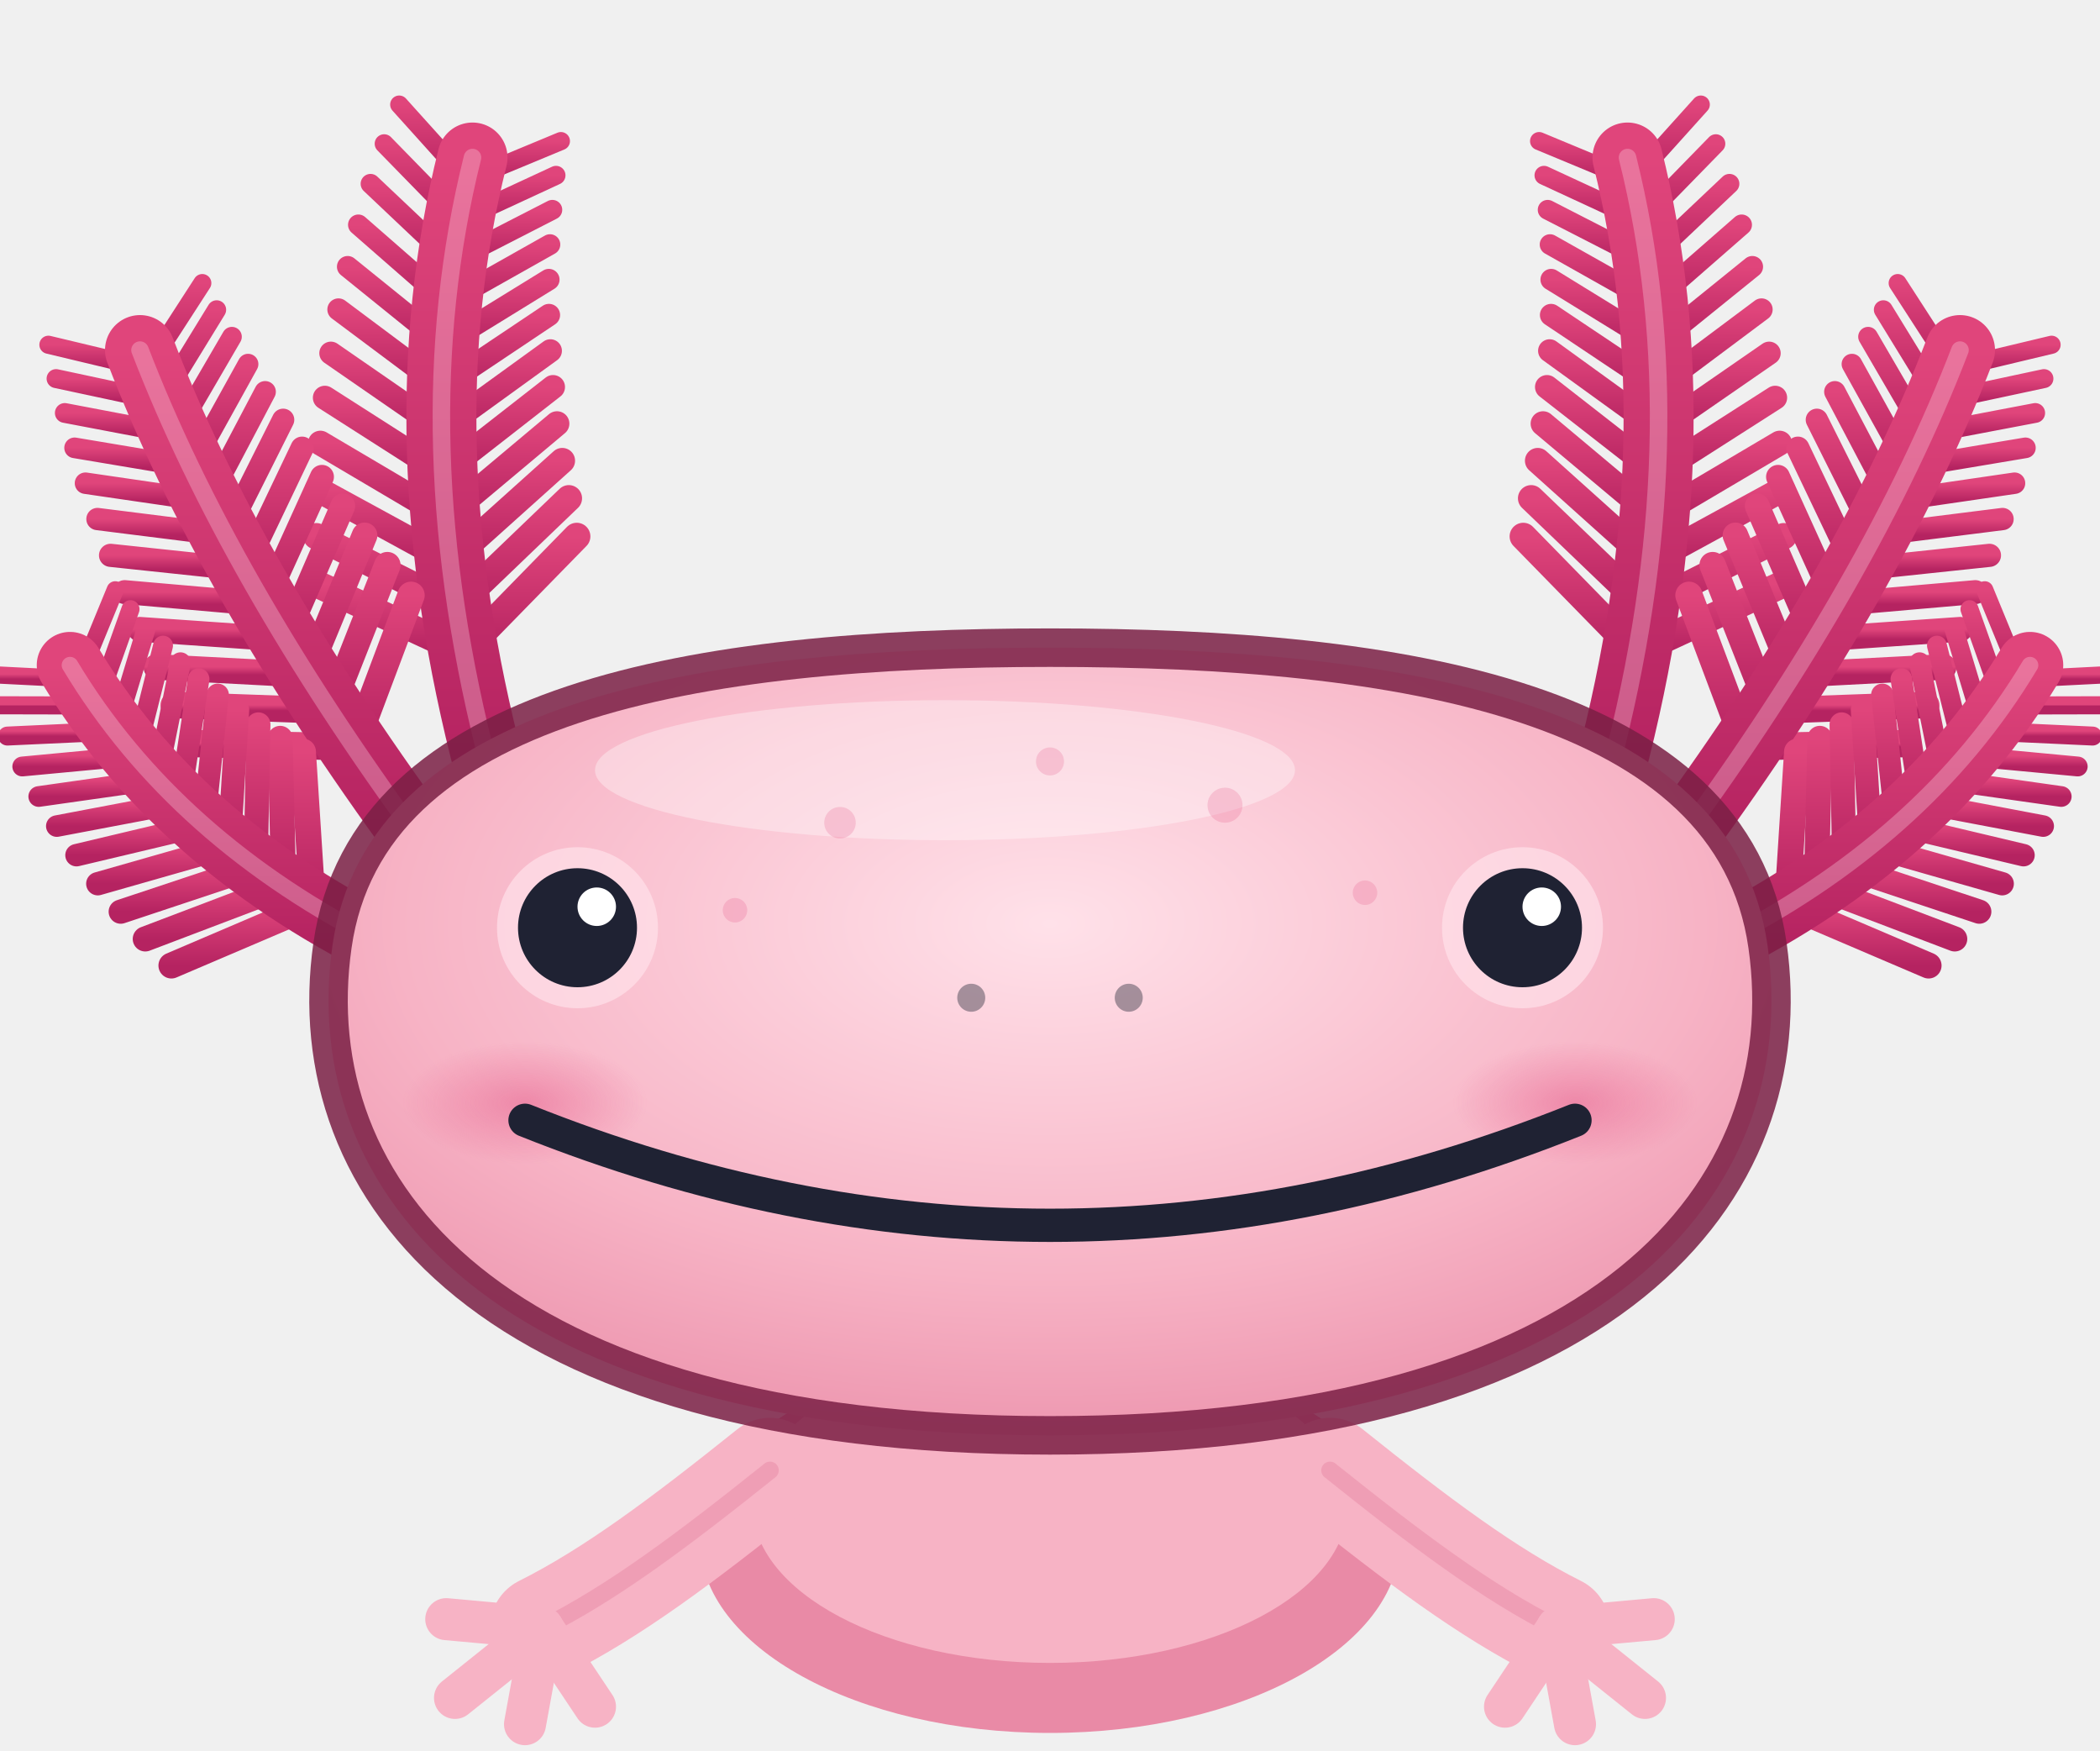
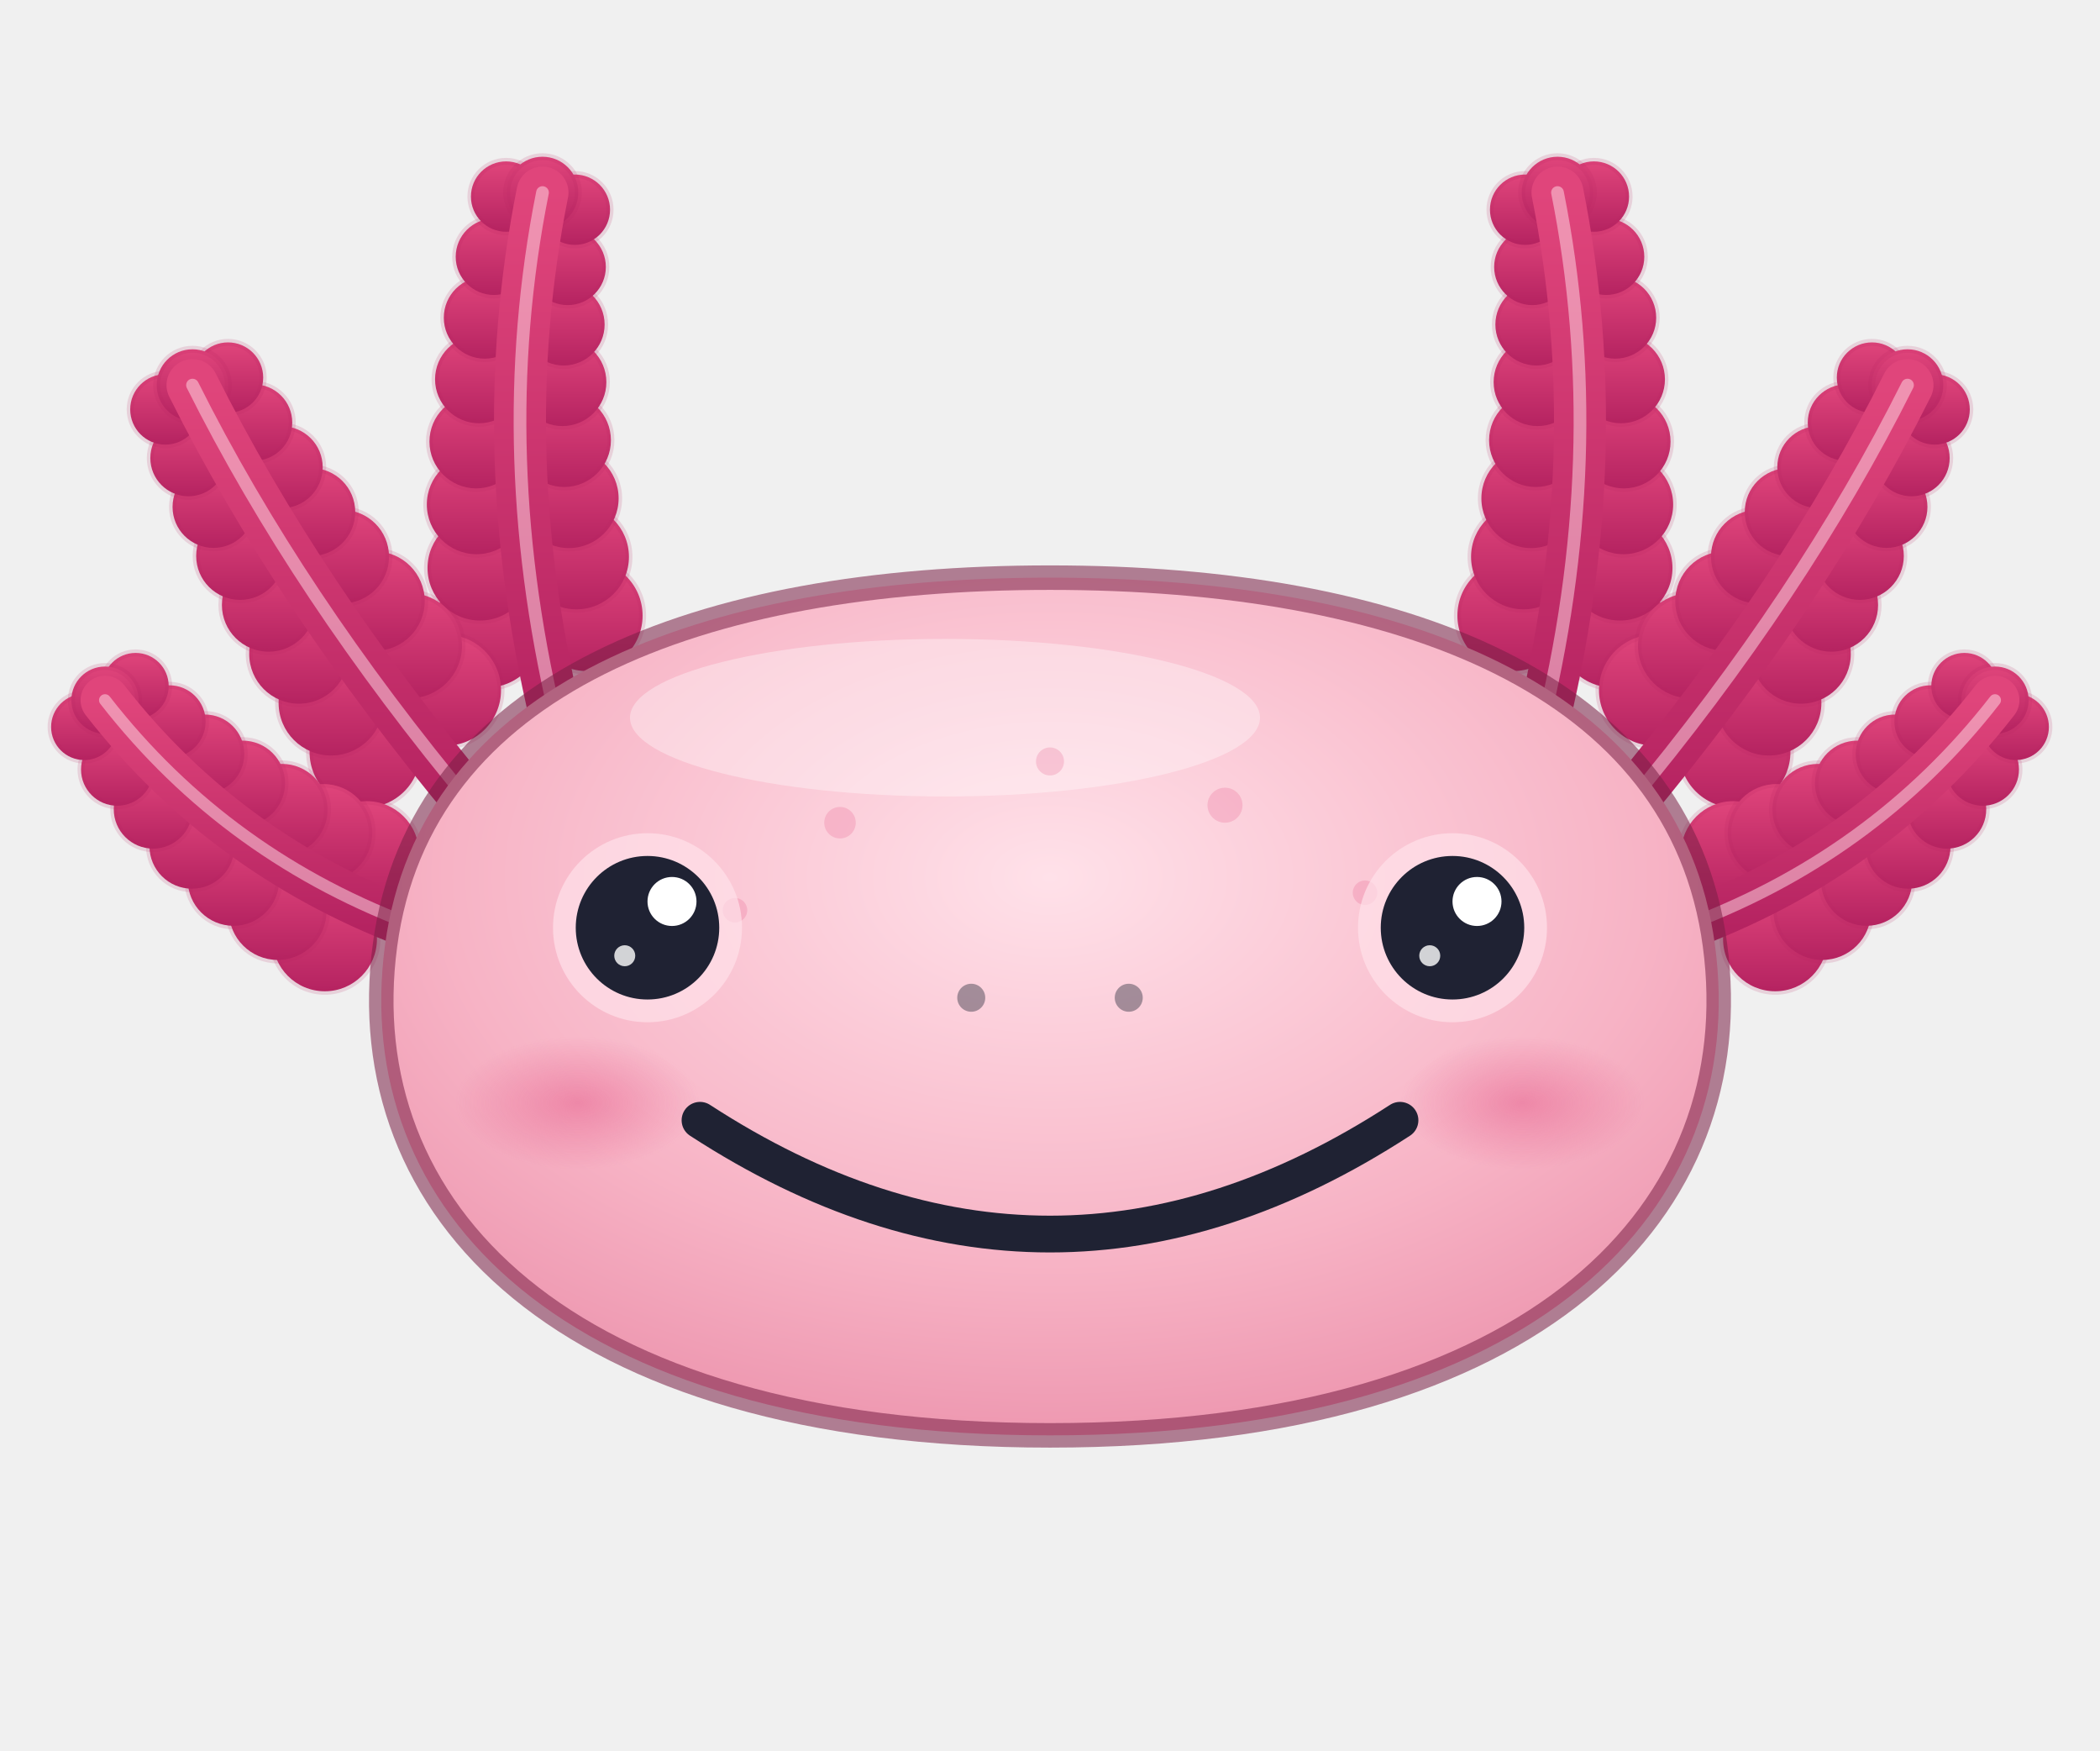
<svg xmlns="http://www.w3.org/2000/svg" viewBox="0 0 120 100">
  <defs>
    <radialGradient id="pepe-piel" cx="50%" cy="35%" r="75%">
      <stop offset="0%" stop-color="#ffe1e9" />
      <stop offset="60%" stop-color="#f7b3c5" />
      <stop offset="100%" stop-color="#e98aa6" />
    </radialGradient>
    <linearGradient id="pepe-branquia" x1="0" y1="1" x2="0" y2="0">
      <stop offset="0%" stop-color="#b52361" />
      <stop offset="100%" stop-color="#e0457b" />
    </linearGradient>
    <radialGradient id="pepe-cachete" cx="50%" cy="50%" r="50%">
      <stop offset="0%" stop-color="#e0457b" stop-opacity="0.4" />
      <stop offset="100%" stop-color="#e0457b" stop-opacity="0" />
    </radialGradient>
  </defs>
-   <ellipse cx="60" cy="88" rx="20" ry="11" fill="#e98aa6" />
-   <ellipse cx="60" cy="86" rx="17" ry="9" fill="#f7b3c5" />
-   <g>
-     <path d="M44 84 C39 88 35 91 31 93" stroke="#f7b3c5" stroke-width="6" stroke-linecap="round" fill="none" />
-     <path d="M44 84 C39 88 35 91 31 93" stroke="#e98aa6" stroke-opacity="0.5" stroke-width="1" stroke-linecap="round" fill="none" />
-     <line x1="31" y1="93" x2="25.5" y2="92.5" stroke="#f7b3c5" stroke-width="2.4" stroke-linecap="round" />
-     <line x1="31" y1="93" x2="26" y2="97" stroke="#f7b3c5" stroke-width="2.4" stroke-linecap="round" />
-     <line x1="31" y1="93" x2="30" y2="98.5" stroke="#f7b3c5" stroke-width="2.4" stroke-linecap="round" />
-     <line x1="31" y1="93" x2="34" y2="97.5" stroke="#f7b3c5" stroke-width="2.4" stroke-linecap="round" />
-   </g>
-   <g transform="translate(120 0) scale(-1 1)">
+   <g class="pepe-branquias-izq" style="transform-origin:28px 47px">
    <g>
-       <path d="M44 84 C39 88 35 91 31 93" stroke="#f7b3c5" stroke-width="6" stroke-linecap="round" fill="none" />
-       <path d="M44 84 C39 88 35 91 31 93" stroke="#e98aa6" stroke-opacity="0.5" stroke-width="1" stroke-linecap="round" fill="none" />
-       <line x1="31" y1="93" x2="25.5" y2="92.5" stroke="#f7b3c5" stroke-width="2.4" stroke-linecap="round" />
-       <line x1="31" y1="93" x2="26" y2="97" stroke="#f7b3c5" stroke-width="2.4" stroke-linecap="round" />
-       <line x1="31" y1="93" x2="30" y2="98.5" stroke="#f7b3c5" stroke-width="2.4" stroke-linecap="round" />
-       <line x1="31" y1="93" x2="34" y2="97.5" stroke="#f7b3c5" stroke-width="2.4" stroke-linecap="round" />
+       <g fill="url(#pepe-branquia)" stroke="#b52361" stroke-opacity="0.15" stroke-width="0.4">
+         <circle cx="33.55" cy="35.17" r="3.17" />
+         <circle cx="27.81" cy="36.11" r="3.17" />
+         <circle cx="32.94" cy="31.81" r="3.00" />
+         <circle cx="27.43" cy="32.45" r="3.00" />
+         <circle cx="32.51" cy="28.47" r="2.84" />
+         <circle cx="27.23" cy="28.82" r="2.84" />
+         <circle cx="32.24" cy="25.15" r="2.67" />
+         <circle cx="27.21" cy="25.23" r="2.67" />
+         <circle cx="32.14" cy="21.83" r="2.51" />
+         <circle cx="27.37" cy="21.67" r="2.51" />
+         <circle cx="32.21" cy="18.54" r="2.34" />
+         <circle cx="27.70" cy="18.15" r="2.34" />
+         <circle cx="32.44" cy="15.25" r="2.18" />
+         <circle cx="28.22" cy="14.67" r="2.18" />
+         <circle cx="32.85" cy="11.98" r="2.01" />
+         <circle cx="28.92" cy="11.23" r="2.01" />
+         <circle cx="31" cy="11" r="2.046" />
+       </g>
+       <path d="M32 42 Q28 26 31 11" stroke="url(#pepe-branquia)" stroke-width="2.97" stroke-linecap="round" fill="none" />
+       <path d="M32 42 Q28 26 31 11" stroke="#ffe1e9" stroke-opacity="0.5" stroke-width="0.726" stroke-linecap="round" fill="none" />
+     </g>
+     <g>
+       <g fill="url(#pepe-branquia)" stroke="#b52361" stroke-opacity="0.15" stroke-width="0.4">
+         <circle cx="25.46" cy="39.43" r="3.17" />
+         <circle cx="20.86" cy="42.97" r="3.17" />
+         <circle cx="23.40" cy="36.89" r="3.00" />
+         <circle cx="18.92" cy="40.16" r="3.00" />
+         <circle cx="21.43" cy="34.34" r="2.84" />
+         <circle cx="17.08" cy="37.36" r="2.84" />
+         <circle cx="19.56" cy="31.80" r="2.67" />
+         <circle cx="15.35" cy="34.56" r="2.67" />
+         <circle cx="17.79" cy="29.25" r="2.51" />
+         <circle cx="13.72" cy="31.76" r="2.51" />
+         <circle cx="16.10" cy="26.69" r="2.34" />
+         <circle cx="12.20" cy="28.96" r="2.34" />
+         <circle cx="14.52" cy="24.14" r="2.18" />
+         <circle cx="10.77" cy="26.17" r="2.18" />
+         <circle cx="13.03" cy="21.57" r="2.01" />
+         <circle cx="9.45" cy="23.39" r="2.01" />
+         <circle cx="11" cy="22" r="2.046" />
+       </g>
+       <path d="M27 46 Q17 34 11 22" stroke="url(#pepe-branquia)" stroke-width="2.97" stroke-linecap="round" fill="none" />
+       <path d="M27 46 Q17 34 11 22" stroke="#ffe1e9" stroke-opacity="0.5" stroke-width="0.726" stroke-linecap="round" fill="none" />
+     </g>
+     <g>
+       <g fill="url(#pepe-branquia)" stroke="#b52361" stroke-opacity="0.15" stroke-width="0.4">
+         <circle cx="20.96" cy="48.75" r="2.98" />
+         <circle cx="18.56" cy="53.65" r="2.98" />
+         <circle cx="18.48" cy="47.58" r="2.79" />
+         <circle cx="15.87" cy="52.05" r="2.79" />
+         <circle cx="16.11" cy="46.25" r="2.61" />
+         <circle cx="13.34" cy="50.28" r="2.61" />
+         <circle cx="13.86" cy="44.74" r="2.43" />
+         <circle cx="10.97" cy="48.34" r="2.43" />
+         <circle cx="11.71" cy="43.07" r="2.25" />
+         <circle cx="8.75" cy="46.23" r="2.25" />
+         <circle cx="9.68" cy="41.22" r="2.07" />
+         <circle cx="6.70" cy="43.96" r="2.07" />
+         <circle cx="7.75" cy="39.19" r="1.89" />
+         <circle cx="4.81" cy="41.53" r="1.89" />
+         <circle cx="6" cy="40" r="1.922" />
+       </g>
+       <path d="M24 53 Q13 49 6 40" stroke="url(#pepe-branquia)" stroke-width="2.79" stroke-linecap="round" fill="none" />
+       <path d="M24 53 Q13 49 6 40" stroke="#ffe1e9" stroke-opacity="0.5" stroke-width="0.682" stroke-linecap="round" fill="none" />
    </g>
  </g>
-   <g class="pepe-branquias-izq" style="transform-origin:25px 48px">
-     <g>
-       <line x1="26.492" y1="37.257" x2="32.957" y2="30.644" stroke="url(#pepe-branquia)" stroke-width="1.559" stroke-linecap="round" />
-       <line x1="26.492" y1="37.257" x2="18.103" y2="33.364" stroke="url(#pepe-branquia)" stroke-width="1.559" stroke-linecap="round" />
-       <line x1="26.058" y1="34.654" x2="32.505" y2="28.468" stroke="url(#pepe-branquia)" stroke-width="1.511" stroke-linecap="round" />
-       <line x1="26.058" y1="34.654" x2="18.077" y2="30.636" stroke="url(#pepe-branquia)" stroke-width="1.511" stroke-linecap="round" />
-       <line x1="25.714" y1="32.082" x2="32.129" y2="26.321" stroke="url(#pepe-branquia)" stroke-width="1.464" stroke-linecap="round" />
-       <line x1="25.714" y1="32.082" x2="18.146" y2="27.952" stroke="url(#pepe-branquia)" stroke-width="1.464" stroke-linecap="round" />
-       <line x1="25.461" y1="29.539" x2="31.828" y2="24.202" stroke="url(#pepe-branquia)" stroke-width="1.416" stroke-linecap="round" />
-       <line x1="25.461" y1="29.539" x2="18.307" y2="25.313" stroke="url(#pepe-branquia)" stroke-width="1.416" stroke-linecap="round" />
-       <line x1="25.298" y1="27.027" x2="31.602" y2="22.109" stroke="url(#pepe-branquia)" stroke-width="1.368" stroke-linecap="round" />
-       <line x1="25.298" y1="27.027" x2="18.562" y2="22.721" stroke="url(#pepe-branquia)" stroke-width="1.368" stroke-linecap="round" />
-       <line x1="25.226" y1="24.544" x2="31.449" y2="20.041" stroke="url(#pepe-branquia)" stroke-width="1.321" stroke-linecap="round" />
-       <line x1="25.226" y1="24.544" x2="18.907" y2="20.177" stroke="url(#pepe-branquia)" stroke-width="1.321" stroke-linecap="round" />
-       <line x1="25.245" y1="22.092" x2="31.369" y2="17.996" stroke="url(#pepe-branquia)" stroke-width="1.273" stroke-linecap="round" />
-       <line x1="25.245" y1="22.092" x2="19.342" y2="17.682" stroke="url(#pepe-branquia)" stroke-width="1.273" stroke-linecap="round" />
-       <line x1="25.354" y1="19.671" x2="31.362" y2="15.973" stroke="url(#pepe-branquia)" stroke-width="1.225" stroke-linecap="round" />
-       <line x1="25.354" y1="19.671" x2="19.866" y2="15.237" stroke="url(#pepe-branquia)" stroke-width="1.225" stroke-linecap="round" />
-       <line x1="25.553" y1="17.279" x2="31.427" y2="13.97" stroke="url(#pepe-branquia)" stroke-width="1.178" stroke-linecap="round" />
-       <line x1="25.553" y1="17.279" x2="20.477" y2="12.843" stroke="url(#pepe-branquia)" stroke-width="1.178" stroke-linecap="round" />
-       <line x1="25.843" y1="14.917" x2="31.563" y2="11.985" stroke="url(#pepe-branquia)" stroke-width="1.13" stroke-linecap="round" />
-       <line x1="25.843" y1="14.917" x2="21.173" y2="10.5" stroke="url(#pepe-branquia)" stroke-width="1.13" stroke-linecap="round" />
-       <line x1="26.223" y1="12.586" x2="31.772" y2="10.016" stroke="url(#pepe-branquia)" stroke-width="1.083" stroke-linecap="round" />
-       <line x1="26.223" y1="12.586" x2="21.952" y2="8.211" stroke="url(#pepe-branquia)" stroke-width="1.083" stroke-linecap="round" />
-       <line x1="26.694" y1="10.285" x2="32.052" y2="8.06" stroke="url(#pepe-branquia)" stroke-width="1.035" stroke-linecap="round" />
-       <line x1="26.694" y1="10.285" x2="22.812" y2="5.974" stroke="url(#pepe-branquia)" stroke-width="1.035" stroke-linecap="round" />
-       <path d="M28 44 Q23 25 27 9" stroke="url(#pepe-branquia)" stroke-width="4" stroke-linecap="round" fill="none" />
-       <path d="M28 44 Q23 25 27 9" stroke="#ffe1e9" stroke-opacity="0.3" stroke-width="1" stroke-linecap="round" fill="none" />
-     </g>
-     <g>
-       <line x1="20.234" y1="42.665" x2="23.489" y2="34.008" stroke="url(#pepe-branquia)" stroke-width="1.559" stroke-linecap="round" />
-       <line x1="20.234" y1="42.665" x2="10.988" y2="42.479" stroke="url(#pepe-branquia)" stroke-width="1.559" stroke-linecap="round" />
-       <line x1="18.858" y1="40.599" x2="22.134" y2="32.286" stroke="url(#pepe-branquia)" stroke-width="1.511" stroke-linecap="round" />
-       <line x1="18.858" y1="40.599" x2="9.928" y2="40.279" stroke="url(#pepe-branquia)" stroke-width="1.511" stroke-linecap="round" />
-       <line x1="17.541" y1="38.553" x2="20.833" y2="30.584" stroke="url(#pepe-branquia)" stroke-width="1.464" stroke-linecap="round" />
-       <line x1="17.541" y1="38.553" x2="8.931" y2="38.103" stroke="url(#pepe-branquia)" stroke-width="1.464" stroke-linecap="round" />
-       <line x1="16.285" y1="36.527" x2="19.588" y2="28.903" stroke="url(#pepe-branquia)" stroke-width="1.416" stroke-linecap="round" />
-       <line x1="16.285" y1="36.527" x2="7.997" y2="35.952" stroke="url(#pepe-branquia)" stroke-width="1.416" stroke-linecap="round" />
-       <line x1="15.09" y1="34.521" x2="18.398" y2="27.242" stroke="url(#pepe-branquia)" stroke-width="1.368" stroke-linecap="round" />
-       <line x1="15.09" y1="34.521" x2="7.125" y2="33.826" stroke="url(#pepe-branquia)" stroke-width="1.368" stroke-linecap="round" />
-       <line x1="13.954" y1="32.535" x2="17.262" y2="25.602" stroke="url(#pepe-branquia)" stroke-width="1.321" stroke-linecap="round" />
-       <line x1="13.954" y1="32.535" x2="6.316" y2="31.725" stroke="url(#pepe-branquia)" stroke-width="1.321" stroke-linecap="round" />
-       <line x1="12.879" y1="30.57" x2="16.18" y2="23.982" stroke="url(#pepe-branquia)" stroke-width="1.273" stroke-linecap="round" />
-       <line x1="12.879" y1="30.57" x2="5.569" y2="29.651" stroke="url(#pepe-branquia)" stroke-width="1.273" stroke-linecap="round" />
-       <line x1="11.865" y1="28.624" x2="15.151" y2="22.382" stroke="url(#pepe-branquia)" stroke-width="1.225" stroke-linecap="round" />
-       <line x1="11.865" y1="28.624" x2="4.884" y2="27.604" stroke="url(#pepe-branquia)" stroke-width="1.225" stroke-linecap="round" />
-       <line x1="10.91" y1="26.699" x2="14.176" y2="20.801" stroke="url(#pepe-branquia)" stroke-width="1.178" stroke-linecap="round" />
-       <line x1="10.91" y1="26.699" x2="4.262" y2="25.584" stroke="url(#pepe-branquia)" stroke-width="1.178" stroke-linecap="round" />
-       <line x1="10.017" y1="24.793" x2="13.252" y2="19.239" stroke="url(#pepe-branquia)" stroke-width="1.13" stroke-linecap="round" />
-       <line x1="10.017" y1="24.793" x2="3.702" y2="23.592" stroke="url(#pepe-branquia)" stroke-width="1.13" stroke-linecap="round" />
-       <line x1="9.183" y1="22.908" x2="12.381" y2="17.696" stroke="url(#pepe-branquia)" stroke-width="1.083" stroke-linecap="round" />
-       <line x1="9.183" y1="22.908" x2="3.204" y2="21.629" stroke="url(#pepe-branquia)" stroke-width="1.083" stroke-linecap="round" />
-       <line x1="8.41" y1="21.043" x2="11.56" y2="16.172" stroke="url(#pepe-branquia)" stroke-width="1.035" stroke-linecap="round" />
-       <line x1="8.41" y1="21.043" x2="2.767" y2="19.695" stroke="url(#pepe-branquia)" stroke-width="1.035" stroke-linecap="round" />
-       <path d="M24 48 Q13 33 8 20" stroke="url(#pepe-branquia)" stroke-width="4" stroke-linecap="round" fill="none" />
-       <path d="M24 48 Q13 33 8 20" stroke="#ffe1e9" stroke-opacity="0.3" stroke-width="1" stroke-linecap="round" fill="none" />
-     </g>
-     <g>
-       <line x1="17.874" y1="51.71" x2="17.313" y2="42.942" stroke="url(#pepe-branquia)" stroke-width="1.481" stroke-linecap="round" />
-       <line x1="17.874" y1="51.71" x2="9.794" y2="55.16" stroke="url(#pepe-branquia)" stroke-width="1.481" stroke-linecap="round" />
-       <line x1="16.207" y1="50.638" x2="16.01" y2="42.182" stroke="url(#pepe-branquia)" stroke-width="1.431" stroke-linecap="round" />
-       <line x1="16.207" y1="50.638" x2="8.3" y2="53.641" stroke="url(#pepe-branquia)" stroke-width="1.431" stroke-linecap="round" />
-       <line x1="14.613" y1="49.516" x2="14.764" y2="41.387" stroke="url(#pepe-branquia)" stroke-width="1.381" stroke-linecap="round" />
-       <line x1="14.613" y1="49.516" x2="6.898" y2="52.082" stroke="url(#pepe-branquia)" stroke-width="1.381" stroke-linecap="round" />
-       <line x1="13.092" y1="48.346" x2="13.575" y2="40.558" stroke="url(#pepe-branquia)" stroke-width="1.332" stroke-linecap="round" />
-       <line x1="13.092" y1="48.346" x2="5.588" y2="50.486" stroke="url(#pepe-branquia)" stroke-width="1.332" stroke-linecap="round" />
-       <line x1="11.644" y1="47.128" x2="12.438" y2="39.694" stroke="url(#pepe-branquia)" stroke-width="1.282" stroke-linecap="round" />
-       <line x1="11.644" y1="47.128" x2="4.371" y2="48.855" stroke="url(#pepe-branquia)" stroke-width="1.282" stroke-linecap="round" />
-       <line x1="10.269" y1="45.86" x2="11.352" y2="38.794" stroke="url(#pepe-branquia)" stroke-width="1.232" stroke-linecap="round" />
-       <line x1="10.269" y1="45.86" x2="3.246" y2="47.193" stroke="url(#pepe-branquia)" stroke-width="1.232" stroke-linecap="round" />
-       <line x1="8.967" y1="44.544" x2="10.313" y2="37.857" stroke="url(#pepe-branquia)" stroke-width="1.182" stroke-linecap="round" />
-       <line x1="8.967" y1="44.544" x2="2.214" y2="45.503" stroke="url(#pepe-branquia)" stroke-width="1.182" stroke-linecap="round" />
-       <line x1="7.738" y1="43.18" x2="9.318" y2="36.881" stroke="url(#pepe-branquia)" stroke-width="1.133" stroke-linecap="round" />
-       <line x1="7.738" y1="43.18" x2="1.273" y2="43.788" stroke="url(#pepe-branquia)" stroke-width="1.133" stroke-linecap="round" />
-       <line x1="6.582" y1="41.766" x2="8.367" y2="35.864" stroke="url(#pepe-branquia)" stroke-width="1.083" stroke-linecap="round" />
-       <line x1="6.582" y1="41.766" x2="0.423" y2="42.05" stroke="url(#pepe-branquia)" stroke-width="1.083" stroke-linecap="round" />
-       <line x1="5.5" y1="40.304" x2="7.456" y2="34.803" stroke="url(#pepe-branquia)" stroke-width="1.033" stroke-linecap="round" />
-       <line x1="5.5" y1="40.304" x2="-0.339" y2="40.291" stroke="url(#pepe-branquia)" stroke-width="1.033" stroke-linecap="round" />
-       <line x1="4.49" y1="38.794" x2="6.585" y2="33.696" stroke="url(#pepe-branquia)" stroke-width="0.983" stroke-linecap="round" />
-       <line x1="4.49" y1="38.794" x2="-1.015" y2="38.516" stroke="url(#pepe-branquia)" stroke-width="0.983" stroke-linecap="round" />
-       <path d="M22 54 Q10 48 4 38" stroke="url(#pepe-branquia)" stroke-width="3.8" stroke-linecap="round" fill="none" />
-       <path d="M22 54 Q10 48 4 38" stroke="#ffe1e9" stroke-opacity="0.3" stroke-width="0.95" stroke-linecap="round" fill="none" />
-     </g>
-   </g>
-   <g class="pepe-branquias-der" style="transform-origin:95px 48px">
+   <g class="pepe-branquias-der" style="transform-origin:92px 47px">
    <g transform="translate(120 0) scale(-1 1)">
      <g>
-         <line x1="26.492" y1="37.257" x2="32.957" y2="30.644" stroke="url(#pepe-branquia)" stroke-width="1.559" stroke-linecap="round" />
-         <line x1="26.492" y1="37.257" x2="18.103" y2="33.364" stroke="url(#pepe-branquia)" stroke-width="1.559" stroke-linecap="round" />
-         <line x1="26.058" y1="34.654" x2="32.505" y2="28.468" stroke="url(#pepe-branquia)" stroke-width="1.511" stroke-linecap="round" />
-         <line x1="26.058" y1="34.654" x2="18.077" y2="30.636" stroke="url(#pepe-branquia)" stroke-width="1.511" stroke-linecap="round" />
-         <line x1="25.714" y1="32.082" x2="32.129" y2="26.321" stroke="url(#pepe-branquia)" stroke-width="1.464" stroke-linecap="round" />
-         <line x1="25.714" y1="32.082" x2="18.146" y2="27.952" stroke="url(#pepe-branquia)" stroke-width="1.464" stroke-linecap="round" />
-         <line x1="25.461" y1="29.539" x2="31.828" y2="24.202" stroke="url(#pepe-branquia)" stroke-width="1.416" stroke-linecap="round" />
-         <line x1="25.461" y1="29.539" x2="18.307" y2="25.313" stroke="url(#pepe-branquia)" stroke-width="1.416" stroke-linecap="round" />
-         <line x1="25.298" y1="27.027" x2="31.602" y2="22.109" stroke="url(#pepe-branquia)" stroke-width="1.368" stroke-linecap="round" />
-         <line x1="25.298" y1="27.027" x2="18.562" y2="22.721" stroke="url(#pepe-branquia)" stroke-width="1.368" stroke-linecap="round" />
-         <line x1="25.226" y1="24.544" x2="31.449" y2="20.041" stroke="url(#pepe-branquia)" stroke-width="1.321" stroke-linecap="round" />
-         <line x1="25.226" y1="24.544" x2="18.907" y2="20.177" stroke="url(#pepe-branquia)" stroke-width="1.321" stroke-linecap="round" />
-         <line x1="25.245" y1="22.092" x2="31.369" y2="17.996" stroke="url(#pepe-branquia)" stroke-width="1.273" stroke-linecap="round" />
-         <line x1="25.245" y1="22.092" x2="19.342" y2="17.682" stroke="url(#pepe-branquia)" stroke-width="1.273" stroke-linecap="round" />
-         <line x1="25.354" y1="19.671" x2="31.362" y2="15.973" stroke="url(#pepe-branquia)" stroke-width="1.225" stroke-linecap="round" />
-         <line x1="25.354" y1="19.671" x2="19.866" y2="15.237" stroke="url(#pepe-branquia)" stroke-width="1.225" stroke-linecap="round" />
-         <line x1="25.553" y1="17.279" x2="31.427" y2="13.97" stroke="url(#pepe-branquia)" stroke-width="1.178" stroke-linecap="round" />
-         <line x1="25.553" y1="17.279" x2="20.477" y2="12.843" stroke="url(#pepe-branquia)" stroke-width="1.178" stroke-linecap="round" />
-         <line x1="25.843" y1="14.917" x2="31.563" y2="11.985" stroke="url(#pepe-branquia)" stroke-width="1.13" stroke-linecap="round" />
-         <line x1="25.843" y1="14.917" x2="21.173" y2="10.5" stroke="url(#pepe-branquia)" stroke-width="1.13" stroke-linecap="round" />
-         <line x1="26.223" y1="12.586" x2="31.772" y2="10.016" stroke="url(#pepe-branquia)" stroke-width="1.083" stroke-linecap="round" />
-         <line x1="26.223" y1="12.586" x2="21.952" y2="8.211" stroke="url(#pepe-branquia)" stroke-width="1.083" stroke-linecap="round" />
-         <line x1="26.694" y1="10.285" x2="32.052" y2="8.06" stroke="url(#pepe-branquia)" stroke-width="1.035" stroke-linecap="round" />
-         <line x1="26.694" y1="10.285" x2="22.812" y2="5.974" stroke="url(#pepe-branquia)" stroke-width="1.035" stroke-linecap="round" />
-         <path d="M28 44 Q23 25 27 9" stroke="url(#pepe-branquia)" stroke-width="4" stroke-linecap="round" fill="none" />
-         <path d="M28 44 Q23 25 27 9" stroke="#ffe1e9" stroke-opacity="0.3" stroke-width="1" stroke-linecap="round" fill="none" />
+         <g fill="url(#pepe-branquia)" stroke="#b52361" stroke-opacity="0.15" stroke-width="0.4">
+           <circle cx="33.55" cy="35.17" r="3.17" />
+           <circle cx="27.81" cy="36.11" r="3.17" />
+           <circle cx="32.94" cy="31.81" r="3.00" />
+           <circle cx="27.43" cy="32.45" r="3.00" />
+           <circle cx="32.51" cy="28.47" r="2.84" />
+           <circle cx="27.23" cy="28.82" r="2.84" />
+           <circle cx="32.24" cy="25.15" r="2.67" />
+           <circle cx="27.21" cy="25.23" r="2.67" />
+           <circle cx="32.14" cy="21.83" r="2.51" />
+           <circle cx="27.37" cy="21.67" r="2.51" />
+           <circle cx="32.21" cy="18.54" r="2.34" />
+           <circle cx="27.70" cy="18.15" r="2.34" />
+           <circle cx="32.44" cy="15.25" r="2.18" />
+           <circle cx="28.22" cy="14.67" r="2.18" />
+           <circle cx="32.85" cy="11.98" r="2.01" />
+           <circle cx="28.92" cy="11.23" r="2.01" />
+           <circle cx="31" cy="11" r="2.046" />
+         </g>
+         <path d="M32 42 Q28 26 31 11" stroke="url(#pepe-branquia)" stroke-width="2.97" stroke-linecap="round" fill="none" />
+         <path d="M32 42 Q28 26 31 11" stroke="#ffe1e9" stroke-opacity="0.5" stroke-width="0.726" stroke-linecap="round" fill="none" />
      </g>
      <g>
-         <line x1="20.234" y1="42.665" x2="23.489" y2="34.008" stroke="url(#pepe-branquia)" stroke-width="1.559" stroke-linecap="round" />
-         <line x1="20.234" y1="42.665" x2="10.988" y2="42.479" stroke="url(#pepe-branquia)" stroke-width="1.559" stroke-linecap="round" />
-         <line x1="18.858" y1="40.599" x2="22.134" y2="32.286" stroke="url(#pepe-branquia)" stroke-width="1.511" stroke-linecap="round" />
-         <line x1="18.858" y1="40.599" x2="9.928" y2="40.279" stroke="url(#pepe-branquia)" stroke-width="1.511" stroke-linecap="round" />
-         <line x1="17.541" y1="38.553" x2="20.833" y2="30.584" stroke="url(#pepe-branquia)" stroke-width="1.464" stroke-linecap="round" />
-         <line x1="17.541" y1="38.553" x2="8.931" y2="38.103" stroke="url(#pepe-branquia)" stroke-width="1.464" stroke-linecap="round" />
-         <line x1="16.285" y1="36.527" x2="19.588" y2="28.903" stroke="url(#pepe-branquia)" stroke-width="1.416" stroke-linecap="round" />
-         <line x1="16.285" y1="36.527" x2="7.997" y2="35.952" stroke="url(#pepe-branquia)" stroke-width="1.416" stroke-linecap="round" />
-         <line x1="15.09" y1="34.521" x2="18.398" y2="27.242" stroke="url(#pepe-branquia)" stroke-width="1.368" stroke-linecap="round" />
-         <line x1="15.09" y1="34.521" x2="7.125" y2="33.826" stroke="url(#pepe-branquia)" stroke-width="1.368" stroke-linecap="round" />
-         <line x1="13.954" y1="32.535" x2="17.262" y2="25.602" stroke="url(#pepe-branquia)" stroke-width="1.321" stroke-linecap="round" />
-         <line x1="13.954" y1="32.535" x2="6.316" y2="31.725" stroke="url(#pepe-branquia)" stroke-width="1.321" stroke-linecap="round" />
-         <line x1="12.879" y1="30.57" x2="16.18" y2="23.982" stroke="url(#pepe-branquia)" stroke-width="1.273" stroke-linecap="round" />
-         <line x1="12.879" y1="30.57" x2="5.569" y2="29.651" stroke="url(#pepe-branquia)" stroke-width="1.273" stroke-linecap="round" />
-         <line x1="11.865" y1="28.624" x2="15.151" y2="22.382" stroke="url(#pepe-branquia)" stroke-width="1.225" stroke-linecap="round" />
-         <line x1="11.865" y1="28.624" x2="4.884" y2="27.604" stroke="url(#pepe-branquia)" stroke-width="1.225" stroke-linecap="round" />
-         <line x1="10.91" y1="26.699" x2="14.176" y2="20.801" stroke="url(#pepe-branquia)" stroke-width="1.178" stroke-linecap="round" />
-         <line x1="10.91" y1="26.699" x2="4.262" y2="25.584" stroke="url(#pepe-branquia)" stroke-width="1.178" stroke-linecap="round" />
-         <line x1="10.017" y1="24.793" x2="13.252" y2="19.239" stroke="url(#pepe-branquia)" stroke-width="1.13" stroke-linecap="round" />
-         <line x1="10.017" y1="24.793" x2="3.702" y2="23.592" stroke="url(#pepe-branquia)" stroke-width="1.13" stroke-linecap="round" />
-         <line x1="9.183" y1="22.908" x2="12.381" y2="17.696" stroke="url(#pepe-branquia)" stroke-width="1.083" stroke-linecap="round" />
-         <line x1="9.183" y1="22.908" x2="3.204" y2="21.629" stroke="url(#pepe-branquia)" stroke-width="1.083" stroke-linecap="round" />
-         <line x1="8.41" y1="21.043" x2="11.56" y2="16.172" stroke="url(#pepe-branquia)" stroke-width="1.035" stroke-linecap="round" />
-         <line x1="8.41" y1="21.043" x2="2.767" y2="19.695" stroke="url(#pepe-branquia)" stroke-width="1.035" stroke-linecap="round" />
-         <path d="M24 48 Q13 33 8 20" stroke="url(#pepe-branquia)" stroke-width="4" stroke-linecap="round" fill="none" />
-         <path d="M24 48 Q13 33 8 20" stroke="#ffe1e9" stroke-opacity="0.3" stroke-width="1" stroke-linecap="round" fill="none" />
+         <g fill="url(#pepe-branquia)" stroke="#b52361" stroke-opacity="0.15" stroke-width="0.4">
+           <circle cx="25.46" cy="39.43" r="3.17" />
+           <circle cx="20.86" cy="42.97" r="3.17" />
+           <circle cx="23.40" cy="36.89" r="3.00" />
+           <circle cx="18.92" cy="40.16" r="3.00" />
+           <circle cx="21.43" cy="34.34" r="2.84" />
+           <circle cx="17.08" cy="37.36" r="2.84" />
+           <circle cx="19.56" cy="31.80" r="2.67" />
+           <circle cx="15.35" cy="34.56" r="2.67" />
+           <circle cx="17.79" cy="29.25" r="2.51" />
+           <circle cx="13.72" cy="31.76" r="2.51" />
+           <circle cx="16.10" cy="26.69" r="2.34" />
+           <circle cx="12.20" cy="28.96" r="2.34" />
+           <circle cx="14.52" cy="24.14" r="2.18" />
+           <circle cx="10.77" cy="26.17" r="2.18" />
+           <circle cx="13.03" cy="21.57" r="2.01" />
+           <circle cx="9.45" cy="23.39" r="2.01" />
+           <circle cx="11" cy="22" r="2.046" />
+         </g>
+         <path d="M27 46 Q17 34 11 22" stroke="url(#pepe-branquia)" stroke-width="2.97" stroke-linecap="round" fill="none" />
+         <path d="M27 46 Q17 34 11 22" stroke="#ffe1e9" stroke-opacity="0.5" stroke-width="0.726" stroke-linecap="round" fill="none" />
      </g>
      <g>
-         <line x1="17.874" y1="51.71" x2="17.313" y2="42.942" stroke="url(#pepe-branquia)" stroke-width="1.481" stroke-linecap="round" />
-         <line x1="17.874" y1="51.71" x2="9.794" y2="55.16" stroke="url(#pepe-branquia)" stroke-width="1.481" stroke-linecap="round" />
-         <line x1="16.207" y1="50.638" x2="16.01" y2="42.182" stroke="url(#pepe-branquia)" stroke-width="1.431" stroke-linecap="round" />
-         <line x1="16.207" y1="50.638" x2="8.3" y2="53.641" stroke="url(#pepe-branquia)" stroke-width="1.431" stroke-linecap="round" />
-         <line x1="14.613" y1="49.516" x2="14.764" y2="41.387" stroke="url(#pepe-branquia)" stroke-width="1.381" stroke-linecap="round" />
-         <line x1="14.613" y1="49.516" x2="6.898" y2="52.082" stroke="url(#pepe-branquia)" stroke-width="1.381" stroke-linecap="round" />
-         <line x1="13.092" y1="48.346" x2="13.575" y2="40.558" stroke="url(#pepe-branquia)" stroke-width="1.332" stroke-linecap="round" />
-         <line x1="13.092" y1="48.346" x2="5.588" y2="50.486" stroke="url(#pepe-branquia)" stroke-width="1.332" stroke-linecap="round" />
-         <line x1="11.644" y1="47.128" x2="12.438" y2="39.694" stroke="url(#pepe-branquia)" stroke-width="1.282" stroke-linecap="round" />
-         <line x1="11.644" y1="47.128" x2="4.371" y2="48.855" stroke="url(#pepe-branquia)" stroke-width="1.282" stroke-linecap="round" />
-         <line x1="10.269" y1="45.86" x2="11.352" y2="38.794" stroke="url(#pepe-branquia)" stroke-width="1.232" stroke-linecap="round" />
-         <line x1="10.269" y1="45.86" x2="3.246" y2="47.193" stroke="url(#pepe-branquia)" stroke-width="1.232" stroke-linecap="round" />
-         <line x1="8.967" y1="44.544" x2="10.313" y2="37.857" stroke="url(#pepe-branquia)" stroke-width="1.182" stroke-linecap="round" />
-         <line x1="8.967" y1="44.544" x2="2.214" y2="45.503" stroke="url(#pepe-branquia)" stroke-width="1.182" stroke-linecap="round" />
-         <line x1="7.738" y1="43.18" x2="9.318" y2="36.881" stroke="url(#pepe-branquia)" stroke-width="1.133" stroke-linecap="round" />
-         <line x1="7.738" y1="43.18" x2="1.273" y2="43.788" stroke="url(#pepe-branquia)" stroke-width="1.133" stroke-linecap="round" />
-         <line x1="6.582" y1="41.766" x2="8.367" y2="35.864" stroke="url(#pepe-branquia)" stroke-width="1.083" stroke-linecap="round" />
-         <line x1="6.582" y1="41.766" x2="0.423" y2="42.05" stroke="url(#pepe-branquia)" stroke-width="1.083" stroke-linecap="round" />
-         <line x1="5.5" y1="40.304" x2="7.456" y2="34.803" stroke="url(#pepe-branquia)" stroke-width="1.033" stroke-linecap="round" />
-         <line x1="5.5" y1="40.304" x2="-0.339" y2="40.291" stroke="url(#pepe-branquia)" stroke-width="1.033" stroke-linecap="round" />
-         <line x1="4.49" y1="38.794" x2="6.585" y2="33.696" stroke="url(#pepe-branquia)" stroke-width="0.983" stroke-linecap="round" />
-         <line x1="4.49" y1="38.794" x2="-1.015" y2="38.516" stroke="url(#pepe-branquia)" stroke-width="0.983" stroke-linecap="round" />
-         <path d="M22 54 Q10 48 4 38" stroke="url(#pepe-branquia)" stroke-width="3.8" stroke-linecap="round" fill="none" />
-         <path d="M22 54 Q10 48 4 38" stroke="#ffe1e9" stroke-opacity="0.3" stroke-width="0.95" stroke-linecap="round" fill="none" />
+         <g fill="url(#pepe-branquia)" stroke="#b52361" stroke-opacity="0.15" stroke-width="0.4">
+           <circle cx="20.96" cy="48.75" r="2.98" />
+           <circle cx="18.56" cy="53.65" r="2.98" />
+           <circle cx="18.48" cy="47.58" r="2.79" />
+           <circle cx="15.87" cy="52.05" r="2.79" />
+           <circle cx="16.11" cy="46.25" r="2.61" />
+           <circle cx="13.34" cy="50.28" r="2.61" />
+           <circle cx="13.86" cy="44.74" r="2.43" />
+           <circle cx="10.97" cy="48.34" r="2.43" />
+           <circle cx="11.71" cy="43.07" r="2.25" />
+           <circle cx="8.75" cy="46.23" r="2.25" />
+           <circle cx="9.68" cy="41.22" r="2.07" />
+           <circle cx="6.70" cy="43.96" r="2.07" />
+           <circle cx="7.75" cy="39.19" r="1.89" />
+           <circle cx="4.81" cy="41.53" r="1.89" />
+           <circle cx="6" cy="40" r="1.922" />
+         </g>
+         <path d="M24 53 Q13 49 6 40" stroke="url(#pepe-branquia)" stroke-width="2.79" stroke-linecap="round" fill="none" />
+         <path d="M24 53 Q13 49 6 40" stroke="#ffe1e9" stroke-opacity="0.5" stroke-width="0.682" stroke-linecap="round" fill="none" />
      </g>
    </g>
  </g>
-   <path d="M60 37 C80 37 99 40 101 54 C103 68 92 82 60 82 C28 82 17 68 19 54 C21 40 40 37 60 37 Z" fill="url(#pepe-piel)" stroke="#7a1f45" stroke-opacity="0.85" stroke-width="2.2" />
-   <ellipse cx="54" cy="44" rx="20" ry="4" fill="#fff" opacity="0.35" />
+   <path d="M60 33 C80 33 96 39 98 54 C100 69 88 82 60 82 C32 82 20 69 22 54 C24 39 40 33 60 33 Z" fill="url(#pepe-piel)" stroke="#7a1f45" stroke-opacity="0.55" stroke-width="1.4" />
+   <ellipse cx="54" cy="41" rx="18" ry="4.5" fill="#fff" opacity="0.35" />
  <g fill="#e0457b" opacity="0.2">
    <circle cx="48" cy="47" r="0.9" />
    <circle cx="70" cy="46" r="1" />
    <circle cx="60" cy="43.5" r="0.8" />
    <circle cx="78" cy="51" r="0.7" />
    <circle cx="42" cy="52" r="0.7" />
  </g>
  <g class="pepe-ojos" style="transform-origin:60px 53px">
    <g>
-       <circle cx="33" cy="53" r="4.6" fill="#ffe1e9" opacity="0.7" />
-       <circle cx="33" cy="53" r="3.4" fill="#1f2233" />
-       <circle cx="34.1" cy="51.8" r="1.1" fill="#fff" />
+       <circle cx="37" cy="53" r="5.4" fill="#ffe1e9" opacity="0.7" />
+       <circle cx="37" cy="53" r="4.1" fill="#1f2233" />
+       <circle cx="38.4" cy="51.5" r="1.4" fill="#fff" />
+       <circle cx="35.7" cy="54.6" r="0.6" fill="#fff" opacity="0.8" />
    </g>
    <g>
-       <circle cx="87" cy="53" r="4.6" fill="#ffe1e9" opacity="0.7" />
-       <circle cx="87" cy="53" r="3.4" fill="#1f2233" />
-       <circle cx="88.1" cy="51.8" r="1.1" fill="#fff" />
+       <circle cx="83" cy="53" r="5.4" fill="#ffe1e9" opacity="0.7" />
+       <circle cx="83" cy="53" r="4.1" fill="#1f2233" />
+       <circle cx="84.4" cy="51.5" r="1.4" fill="#fff" />
+       <circle cx="81.7" cy="54.6" r="0.6" fill="#fff" opacity="0.8" />
    </g>
  </g>
-   <ellipse cx="30" cy="63" rx="7" ry="3.5" fill="url(#pepe-cachete)" />
-   <ellipse cx="90" cy="63" rx="7" ry="3.5" fill="url(#pepe-cachete)" />
+   <ellipse cx="33" cy="63" rx="7" ry="3.8" fill="url(#pepe-cachete)" />
+   <ellipse cx="87" cy="63" rx="7" ry="3.8" fill="url(#pepe-cachete)" />
  <circle cx="55.5" cy="57" r="0.8" fill="#1f2233" opacity="0.4" />
  <circle cx="64.5" cy="57" r="0.8" fill="#1f2233" opacity="0.4" />
-   <path d="M30 64 Q60 76 90 64" stroke="#1f2233" stroke-width="1.9" fill="none" stroke-linecap="round" />
+   <path d="M40 64 Q60 77 80 64" stroke="#1f2233" stroke-width="2.1" fill="none" stroke-linecap="round" />
</svg>
